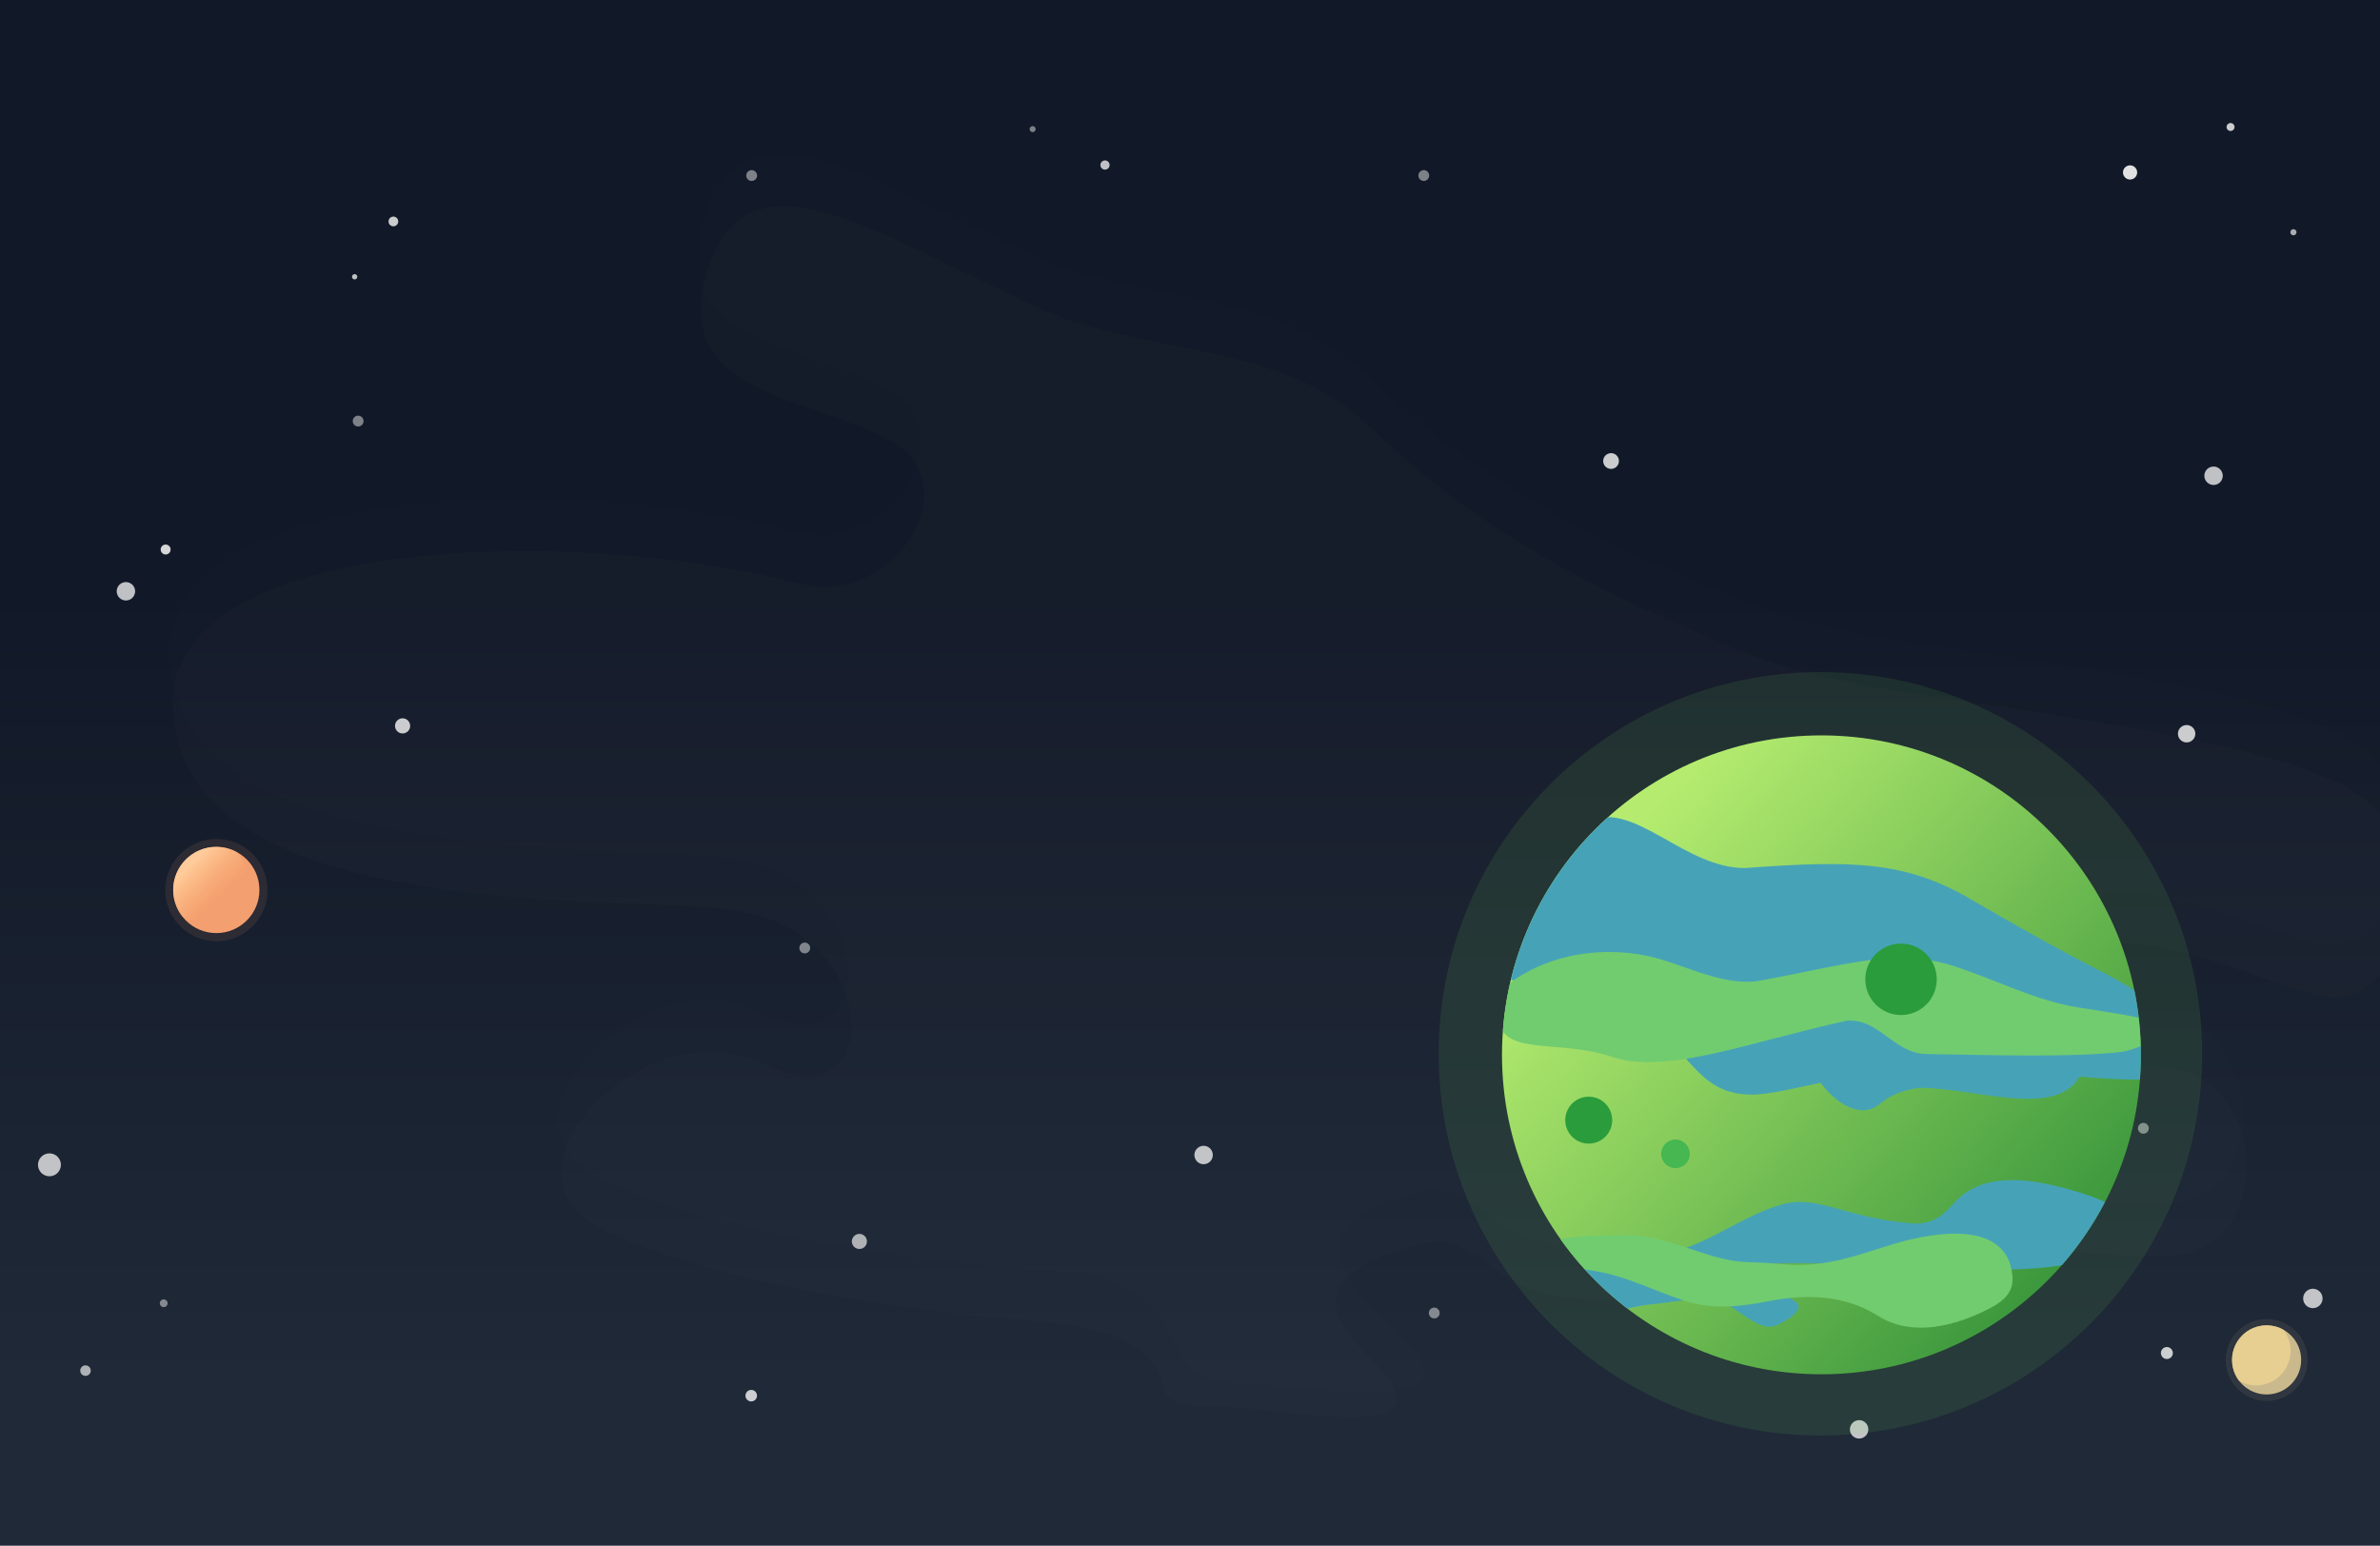
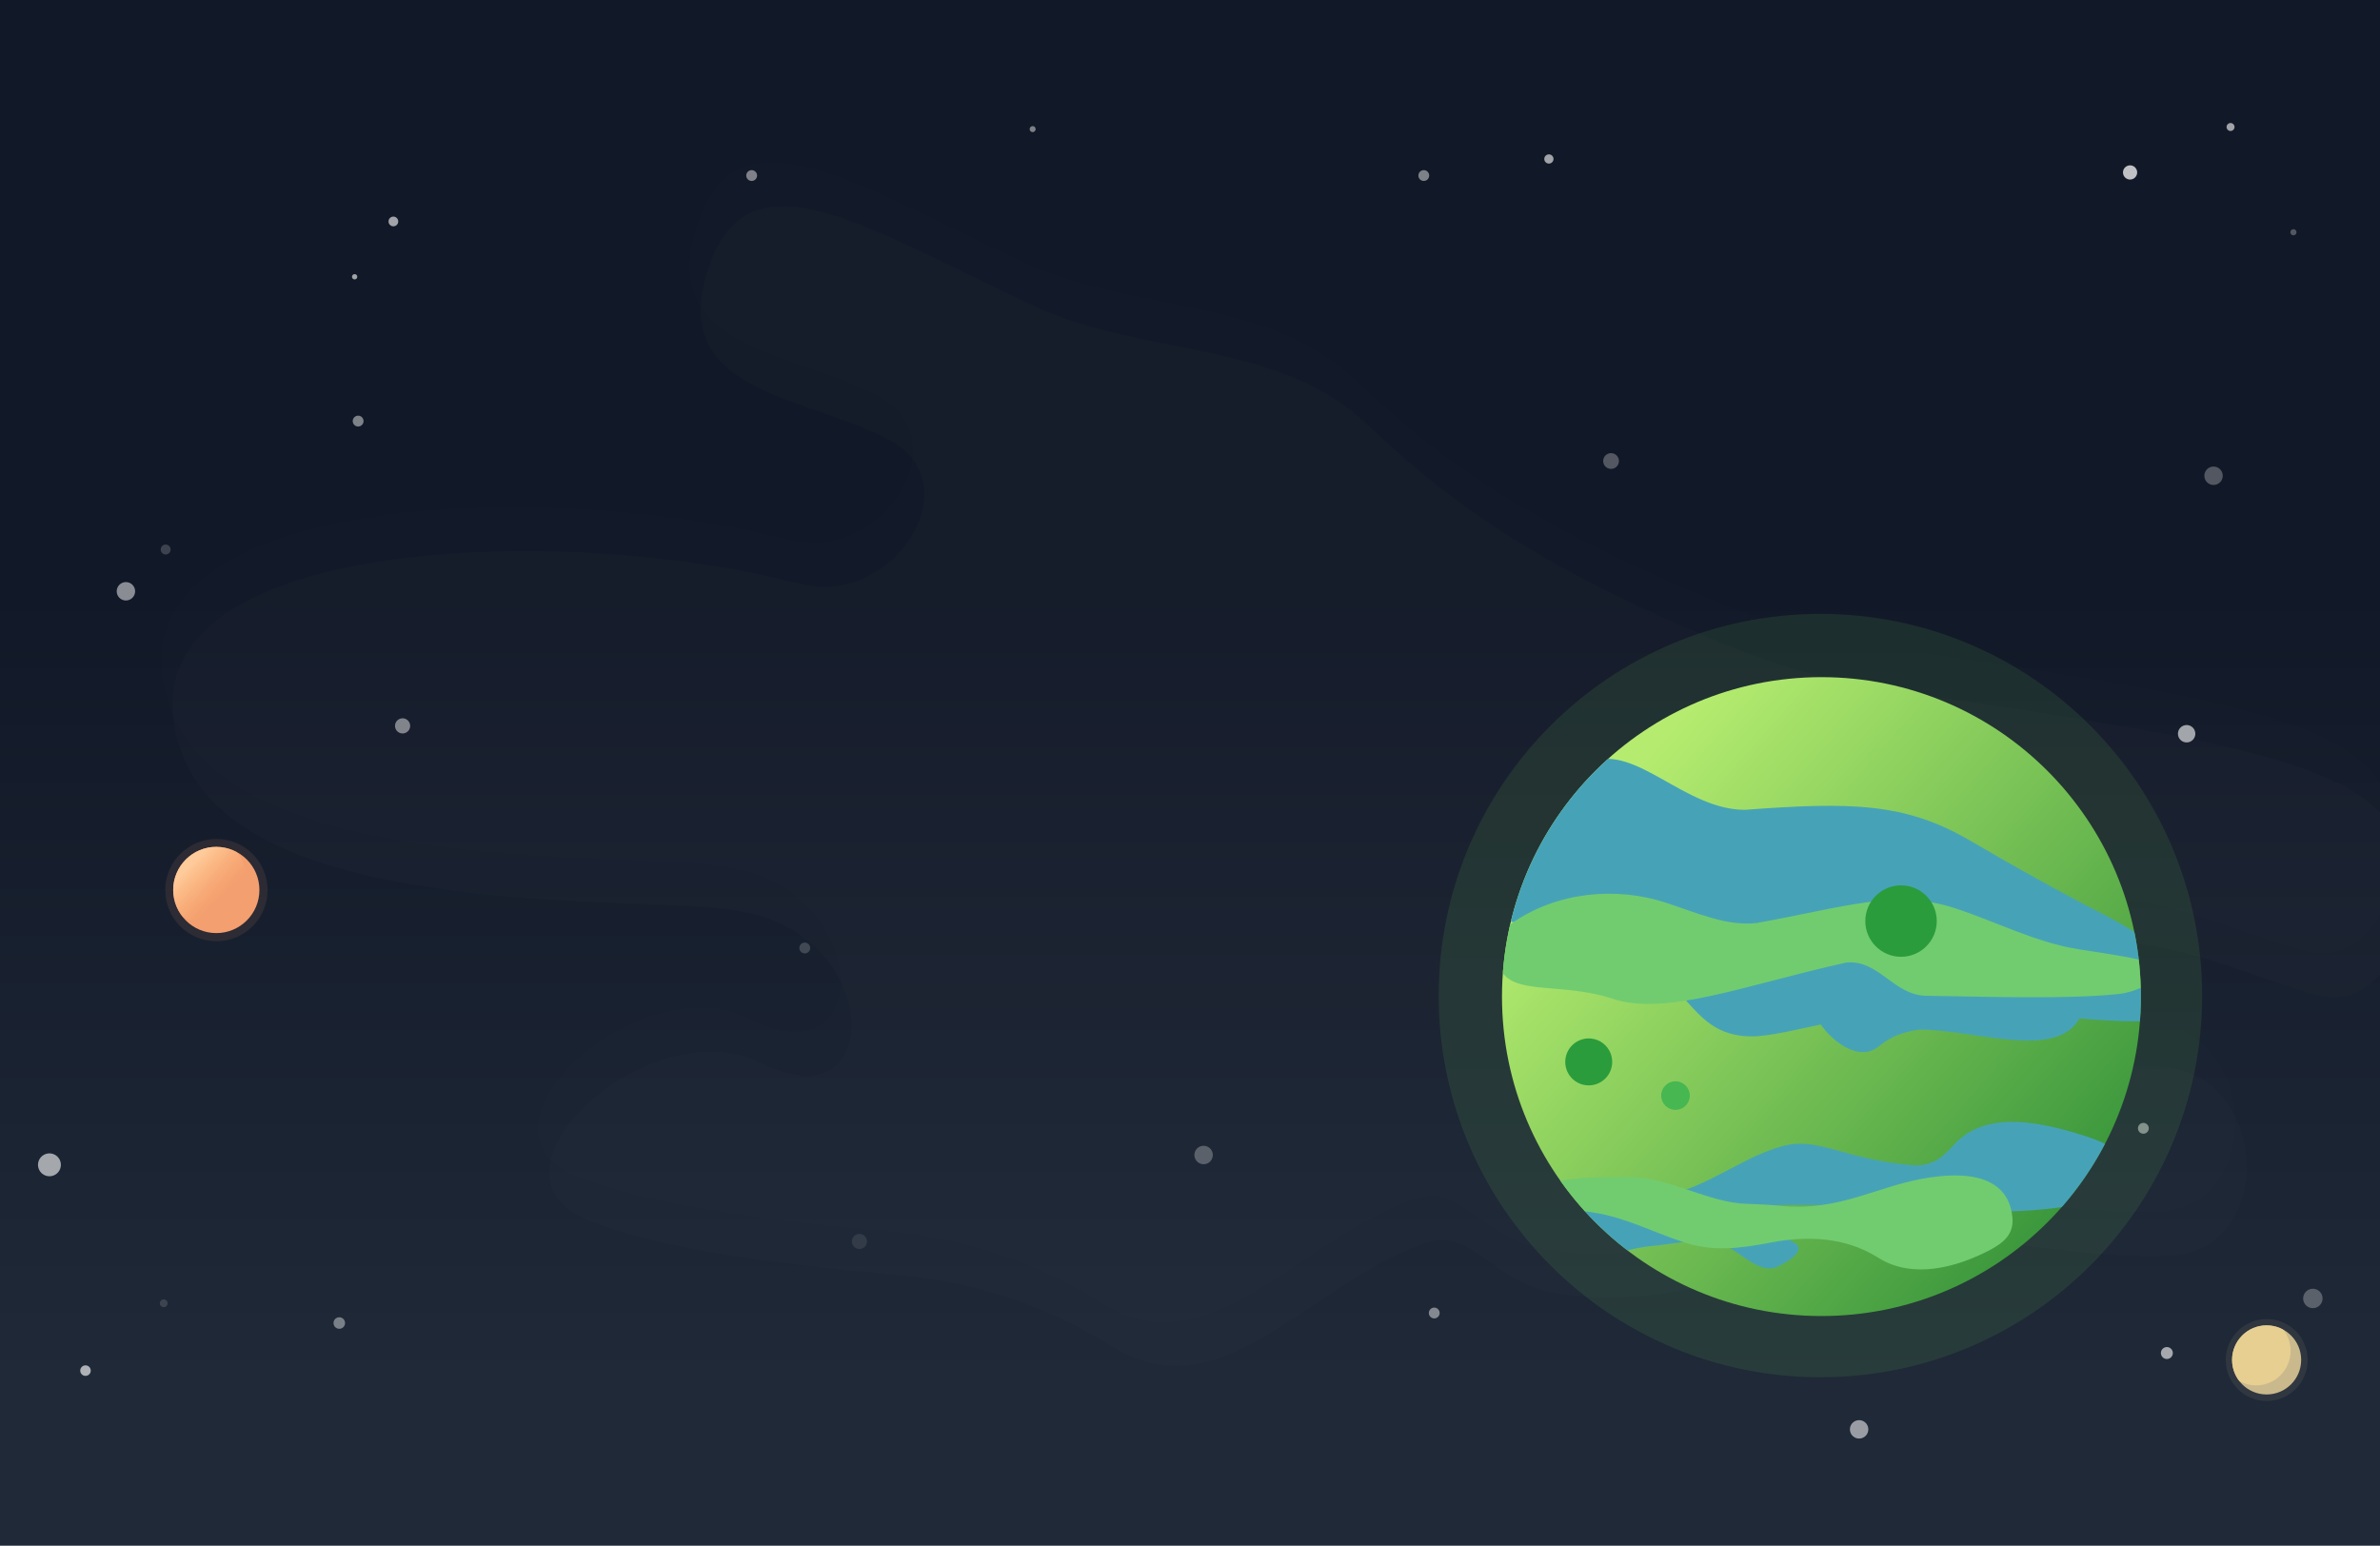
<svg xmlns="http://www.w3.org/2000/svg" width="1512" height="982" viewBox="0 0 1512 982" fill="none">
  <g clip-path="url(#clip0_803_141)">
    <rect width="1512" height="982" fill="url(#paint0_linear_803_141)" />
-     <path d="M1375.79 645.348C1439.61 654.056 1442.49 760.387 1378.21 764.59C1347.11 766.623 1306.8 761.266 1261.46 755.499C1168.35 743.656 1077.85 805.025 985.162 790.156C945.403 783.777 934.107 749.319 901.747 757.284C796.436 783.207 883.752 836.574 901.438 862.438C924.802 896.605 832.421 881.396 791.096 879.045C725.639 875.322 767.302 832.211 694.134 809.197C581.657 803.039 442.033 781.002 377.256 746.079C308.041 708.762 411.096 607.321 481.42 642.504V642.504C560.626 682.131 558.756 563.587 471.807 546.744C460.633 544.579 449.423 543.337 438.34 542.81C337.899 538.033 146.844 539.296 113.089 444.576V444.576C63.576 305.634 355.03 300.032 498.064 336.057C502.473 337.168 506.869 338.142 511.243 338.941C567.178 349.166 613.716 274.956 564.037 247.293C513.78 219.309 425.97 218.075 445.972 144.195C469.282 58.097 543.664 109.604 655.544 161.809C722.375 192.994 807.41 183.794 862.267 233.086C897.776 264.993 947.929 318.1 1103.34 380.357C1133.92 392.611 1166.41 400.607 1199 405.501C1403.43 436.203 1499.5 450.102 1521.46 500.33C1540.06 542.855 1516 610.319 1470.89 599.382C1440.29 591.964 1399.16 572.279 1360.1 567.255C1287.45 557.91 1278.14 648.793 1351.27 644.634C1359.41 644.171 1367.66 644.239 1375.79 645.348Z" fill="#C4C4C4" fill-opacity="0.01" />
-     <path d="M1377.89 678.253C1441.71 686.961 1444.59 793.292 1380.31 797.494C1349.21 799.528 1308.9 794.171 1263.56 788.404C1170.44 776.56 1079.95 837.93 987.262 823.061C947.502 816.682 936.206 782.224 903.846 790.189C798.931 816.014 873.76 859.691 884.535 879.621C904.219 916.032 809.811 892.973 768.422 893.355C745.599 893.567 741.416 888.86 739.553 881.669C729.09 841.272 675.131 841.373 633.605 837.266C536.025 827.614 432.501 807.636 379.356 778.983C310.14 741.667 413.195 640.226 483.52 675.409V675.409C562.726 715.035 560.856 596.492 473.907 579.649C462.732 577.484 451.523 576.242 440.44 575.715C339.999 570.938 148.943 572.201 115.189 477.481V477.481C65.676 338.538 357.129 332.937 500.163 368.962C504.573 370.073 508.969 371.046 513.343 371.846C569.278 382.071 615.816 307.861 566.136 280.198C515.88 252.214 428.069 250.98 448.071 177.099C471.381 91.002 545.763 142.509 657.643 194.714C724.475 225.899 809.51 216.699 864.366 265.991C899.875 297.898 950.029 351.004 1105.44 413.262C1136.02 425.516 1168.51 433.512 1201.1 438.406C1405.53 469.108 1501.6 483.007 1523.56 533.235C1542.16 575.76 1518.1 643.224 1472.99 632.287C1442.39 624.869 1401.26 605.184 1362.2 600.16C1289.55 590.814 1280.24 681.697 1353.37 677.538C1361.51 677.076 1369.76 677.143 1377.89 678.253Z" fill="#C4C4C4" fill-opacity="0.02" />
-     <circle cx="3.091" cy="3.091" r="3.091" transform="matrix(-0.0237398 0.999718 0.999718 0.0237398 246.898 137.531)" fill="#EBEBEB" fill-opacity="0.85" />
-     <circle cx="1.684" cy="1.684" r="1.684" transform="matrix(-0.0237398 0.999718 0.999718 0.0237398 223.652 174.112)" fill="#EBEBEB" fill-opacity="0.8" />
-     <circle cx="1.959" cy="1.959" r="1.959" transform="matrix(-0.0237398 0.999718 0.999718 0.0237398 1455.09 145.546)" fill="#EBEBEB" fill-opacity="0.7" />
+     <path d="M1370.79 650.348C1434.61 659.056 1437.49 765.387 1373.21 769.59C1342.11 771.623 1301.8 766.266 1256.46 760.499C1163.34 748.656 1072.08 810.551 979.801 793.361C939.495 785.853 927.98 750.501 896.745 762.284C893.878 763.366 891.175 764.45 888.627 765.537C816.617 796.251 766.145 868.778 699.567 827.595V827.595C653.752 799.255 610.253 786.057 556.581 781.427C478.965 774.732 406.247 764.057 365.105 746.621C292.704 715.937 406.094 612.321 476.418 647.504V647.504C555.624 687.131 553.754 568.587 466.805 551.744C455.631 549.579 444.422 548.337 433.339 547.81C332.897 543.033 141.842 544.296 108.088 449.576V449.576C58.574 310.634 350.028 305.032 493.062 341.057C497.472 342.168 501.867 343.142 506.241 343.941C562.176 354.166 608.714 279.956 559.035 252.293C508.778 224.309 420.968 223.075 440.97 149.195C464.28 63.097 538.662 114.604 650.542 166.809C717.373 197.994 802.408 188.794 857.265 238.086C892.774 269.993 942.927 323.1 1098.33 385.357C1128.92 397.611 1161.41 405.607 1194 410.501C1398.43 441.203 1494.49 455.102 1516.46 505.33C1535.06 547.855 1510.99 615.319 1465.89 604.382C1435.29 596.964 1394.16 577.279 1355.1 572.255C1282.45 562.91 1273.14 653.793 1346.27 649.634C1354.41 649.171 1362.66 649.239 1370.79 650.348Z" fill="#C4C4C4" fill-opacity="0.01" />
+     <path d="M1377.89 678.253C1441.71 686.961 1444.59 793.292 1380.31 797.494C1349.21 799.528 1308.9 794.171 1263.56 788.404C1170.44 776.56 1079.18 838.456 986.903 821.266C946.596 813.757 935.082 778.405 903.846 790.189C900.98 791.271 898.277 792.355 895.728 793.442C823.718 824.156 773.247 896.683 706.668 855.5V855.5C660.853 827.16 617.355 813.962 563.683 809.332C486.067 802.637 413.349 791.962 372.207 774.525C299.806 743.842 413.195 640.226 483.52 675.409V675.409C562.726 715.035 560.856 596.492 473.907 579.649C462.732 577.484 451.523 576.242 440.44 575.715C339.999 570.938 148.943 572.201 115.189 477.481V477.481C65.676 338.538 357.129 332.937 500.163 368.962C504.573 370.073 508.969 371.046 513.343 371.846C569.278 382.071 615.816 307.861 566.136 280.198C515.88 252.214 428.069 250.98 448.071 177.099C471.381 91.002 545.763 142.509 657.643 194.714C724.475 225.899 809.509 216.699 864.366 265.991C899.875 297.898 950.029 351.004 1105.44 413.262C1136.02 425.516 1168.51 433.512 1201.1 438.406C1405.53 469.108 1501.6 483.007 1523.56 533.235C1542.16 575.76 1518.1 643.224 1472.99 632.287C1442.39 624.869 1401.26 605.184 1362.2 600.16C1289.55 590.814 1280.24 681.697 1353.37 677.538C1361.51 677.076 1369.76 677.143 1377.89 678.253Z" fill="#C4C4C4" fill-opacity="0.02" />
+     <circle cx="3.091" cy="3.091" r="3.091" transform="matrix(-0.0237398 0.999718 0.999718 0.0237398 246.898 137.531)" fill="#EBEBEB" fill-opacity="0.66" />
+     <circle cx="1.684" cy="1.684" r="1.684" transform="matrix(-0.0237398 0.999718 0.999718 0.0237398 223.652 174.112)" fill="#EBEBEB" fill-opacity="0.66" />
+     <circle cx="1.959" cy="1.959" r="1.959" transform="matrix(-0.0237398 0.999718 0.999718 0.0237398 1455.09 145.546)" fill="#EBEBEB" fill-opacity="0.3" />
    <circle cx="477.526" cy="111.525" r="3.444" transform="rotate(91.3603 477.526 111.525)" fill="#EBEBEB" fill-opacity="0.5" />
    <circle cx="904.526" cy="111.525" r="3.444" transform="rotate(91.3603 904.526 111.525)" fill="#EBEBEB" fill-opacity="0.5" />
    <circle cx="227.524" cy="267.525" r="3.444" transform="rotate(91.3603 227.524 267.525)" fill="#EBEBEB" fill-opacity="0.5" />
-     <circle cx="5.856" cy="5.856" r="5.856" transform="matrix(-0.0237398 0.999718 0.999718 0.0237398 74.2773 369.657)" fill="#EBEBEB" fill-opacity="0.8" />
-     <circle cx="2.932" cy="2.932" r="2.932" transform="matrix(-0.0237398 0.999718 0.999718 0.0237398 699.139 101.846)" fill="#EBEBEB" fill-opacity="0.8" />
-     <circle cx="3.159" cy="3.159" r="3.159" transform="matrix(-0.0237398 0.999718 0.999718 0.0237398 102.15 345.885)" fill="#EBEBEB" fill-opacity="0.9" />
-     <circle cx="4.514" cy="4.514" r="4.514" transform="matrix(0.239272 0.970953 0.970953 -0.239272 1347.76 106.249)" fill="#EBEBEB" fill-opacity="0.95" />
-     <circle cx="5.531" cy="5.531" r="5.531" transform="matrix(0.239272 0.970953 0.970953 -0.239272 1382.46 462.104)" fill="#EBEBEB" fill-opacity="0.85" />
-     <circle cx="6.173" cy="6.173" r="6.173" transform="matrix(0.239272 0.970953 0.970953 -0.239272 1461.88 820.41)" fill="#EBEBEB" fill-opacity="0.8" />
-     <circle cx="2.532" cy="2.532" r="2.532" transform="matrix(0.239272 0.970953 0.970953 -0.239272 1413.99 78.835)" fill="#EBEBEB" fill-opacity="0.85" />
-     <circle cx="3.798" cy="3.798" r="3.798" transform="matrix(0.239272 0.970953 0.970953 -0.239272 1372 856.818)" fill="#EBEBEB" fill-opacity="0.85" />
-     <circle cx="4.797" cy="4.797" r="4.797" transform="matrix(0.239272 0.970953 0.970953 -0.239272 540.166 785.192)" fill="#EBEBEB" fill-opacity="0.7" />
+     <circle cx="5.856" cy="5.856" r="5.856" transform="matrix(-0.0237398 0.999718 0.999718 0.0237398 74.2773 369.657)" fill="#EBEBEB" fill-opacity="0.55" />
+     <circle cx="2.932" cy="2.932" r="2.932" transform="matrix(-0.0237398 0.999718 0.999718 0.0237398 981.139 98)" fill="#EBEBEB" fill-opacity="0.66" />
+     <circle cx="3.159" cy="3.159" r="3.159" transform="matrix(-0.0237398 0.999718 0.999718 0.0237398 102.15 345.885)" fill="#EBEBEB" fill-opacity="0.2" />
+     <circle cx="4.514" cy="4.514" r="4.514" transform="matrix(0.239272 0.970953 0.970953 -0.239272 1347.76 106.249)" fill="#EBEBEB" fill-opacity="0.8" />
+     <circle cx="5.531" cy="5.531" r="5.531" transform="matrix(0.239272 0.970953 0.970953 -0.239272 1382.46 462.104)" fill="#EBEBEB" fill-opacity="0.66" />
+     <circle cx="6.173" cy="6.173" r="6.173" transform="matrix(0.239272 0.970953 0.970953 -0.239272 1461.88 820.41)" fill="#EBEBEB" fill-opacity="0.3" />
+     <circle cx="2.532" cy="2.532" r="2.532" transform="matrix(0.239272 0.970953 0.970953 -0.239272 1413.99 78.835)" fill="#EBEBEB" fill-opacity="0.66" />
+     <circle cx="3.798" cy="3.798" r="3.798" transform="matrix(0.239272 0.970953 0.970953 -0.239272 1372 856.818)" fill="#EBEBEB" fill-opacity="0.66" />
+     <circle cx="4.797" cy="4.797" r="4.797" transform="matrix(0.239272 0.970953 0.970953 -0.239272 540.166 785.192)" fill="#EBEBEB" fill-opacity="0.1" />
    <circle cx="1361.67" cy="716.828" r="3.444" transform="rotate(76.1564 1361.67 716.828)" fill="#EBEBEB" fill-opacity="0.5" />
    <circle cx="911.167" cy="834.169" r="3.444" transform="rotate(76.1564 911.167 834.169)" fill="#EBEBEB" fill-opacity="0.5" />
-     <circle cx="5.856" cy="5.856" r="5.856" transform="matrix(0.239272 0.970953 0.970953 -0.239272 1174 903.802)" fill="#EBEBEB" fill-opacity="0.8" />
-     <circle cx="7.282" cy="7.282" r="7.282" transform="matrix(0.278654 0.960392 0.960392 -0.278654 22.3887 735.057)" fill="#EBEBEB" fill-opacity="0.8" />
-     <circle cx="4.821" cy="4.821" r="4.821" transform="matrix(0.278654 0.960392 0.960392 -0.278654 249.789 457.871)" fill="#EBEBEB" fill-opacity="0.85" />
-     <circle cx="5.013" cy="5.013" r="5.013" transform="matrix(0.278654 0.960392 0.960392 -0.278654 1017.28 289.476)" fill="#EBEBEB" fill-opacity="0.85" />
+     <circle cx="5.856" cy="5.856" r="5.856" transform="matrix(0.239272 0.970953 0.970953 -0.239272 1174 903.802)" fill="#EBEBEB" fill-opacity="0.6" />
+     <circle cx="7.282" cy="7.282" r="7.282" transform="matrix(0.278654 0.960392 0.960392 -0.278654 22.3887 735.057)" fill="#EBEBEB" fill-opacity="0.66" />
+     <circle cx="4.821" cy="4.821" r="4.821" transform="matrix(0.278654 0.960392 0.960392 -0.278654 249.789 457.871)" fill="#EBEBEB" fill-opacity="0.5" />
+     <circle cx="5.013" cy="5.013" r="5.013" transform="matrix(0.278654 0.960392 0.960392 -0.278654 1017.28 289.476)" fill="#EBEBEB" fill-opacity="0.3" />
    <circle cx="3.352" cy="3.352" r="3.352" transform="matrix(0.278654 0.960392 0.960392 -0.278654 50.1621 868.487)" fill="#EBEBEB" fill-opacity="0.7" />
-     <circle cx="511.267" cy="602.268" r="3.444" transform="rotate(73.8201 511.267 602.268)" fill="#EBEBEB" fill-opacity="0.5" />
-     <circle cx="103.996" cy="827.978" r="2.475" transform="rotate(73.8201 103.996 827.978)" fill="#EBEBEB" fill-opacity="0.5" />
-     <circle cx="5.856" cy="5.856" r="5.856" transform="matrix(0.278654 0.960392 0.960392 -0.278654 757.389 729.798)" fill="#EBEBEB" fill-opacity="0.8" />
-     <circle cx="5.856" cy="5.856" r="5.856" transform="matrix(0.278654 0.960392 0.960392 -0.278654 1399 298.263)" fill="#EBEBEB" fill-opacity="0.8" />
-     <circle cx="3.669" cy="3.669" r="3.669" transform="matrix(0.278654 0.960392 0.960392 -0.278654 472.705 884.192)" fill="#EBEBEB" fill-opacity="0.85" />
+     <circle cx="511.267" cy="602.268" r="3.444" transform="rotate(73.8201 511.267 602.268)" fill="#EBEBEB" fill-opacity="0.2" />
+     <circle cx="103.996" cy="827.978" r="2.475" transform="rotate(73.8201 103.996 827.978)" fill="#EBEBEB" fill-opacity="0.15" />
+     <circle cx="5.856" cy="5.856" r="5.856" transform="matrix(0.278654 0.960392 0.960392 -0.278654 757.389 729.798)" fill="#EBEBEB" fill-opacity="0.3" />
+     <circle cx="5.856" cy="5.856" r="5.856" transform="matrix(0.278654 0.960392 0.960392 -0.278654 1399 298.263)" fill="#EBEBEB" fill-opacity="0.3" />
+     <circle cx="3.669" cy="3.669" r="3.669" transform="matrix(0.278654 0.960392 0.960392 -0.278654 211 838.044)" fill="#EBEBEB" fill-opacity="0.45" />
    <circle cx="656.042" cy="82.029" r="1.907" transform="rotate(76.1564 656.042 82.0288)" fill="#EBEBEB" fill-opacity="0.5" />
    <circle cx="137.5" cy="565.5" r="32.5" fill="#F49F6F" fill-opacity="0.1" />
    <circle cx="137.416" cy="565.416" r="27.39" fill="#F49F6F" />
    <mask id="mask0_803_141" style="mask-type:alpha" maskUnits="userSpaceOnUse" x="110" y="538" width="55" height="55">
      <circle cx="137.416" cy="565.416" r="27.39" fill="#CB7373" />
    </mask>
    <g mask="url(#mask0_803_141)">
      <circle cx="129.039" cy="558.213" r="27.39" fill="url(#paint1_linear_803_141)" />
    </g>
    <circle cx="1440.04" cy="864.04" r="26.04" fill="#CAB98C" fill-opacity="0.1" />
    <circle cx="1439.97" cy="863.973" r="21.946" fill="#CAB98C" />
    <mask id="mask1_803_141" style="mask-type:alpha" maskUnits="userSpaceOnUse" x="1418" y="842" width="44" height="44">
      <circle cx="1439.97" cy="863.973" r="21.946" fill="#CB7373" />
    </mask>
    <g mask="url(#mask1_803_141)">
      <circle cx="1433.26" cy="858.201" r="21.946" fill="#E7CF92" />
    </g>
-     <circle cx="1156.5" cy="669.5" r="242.5" fill="#7FEA5A" fill-opacity="0.1" />
-     <circle cx="1157.15" cy="670.149" r="202.948" fill="url(#paint2_linear_803_141)" />
-     <mask id="mask2_803_141" style="mask-type:alpha" maskUnits="userSpaceOnUse" x="954" y="467" width="407" height="407">
-       <circle cx="1157.15" cy="670.149" r="202.948" fill="#CF6050" />
+     <circle cx="1156.5" cy="632.5" r="242.5" fill="#7FEA5A" fill-opacity="0.1" />
+     <circle cx="1157.15" cy="633.149" r="202.948" fill="url(#paint2_linear_803_141)" />
+     <mask id="mask2_803_141" style="mask-type:alpha" maskUnits="userSpaceOnUse" x="954" y="430" width="407" height="407">
+       <circle cx="1157.15" cy="633.149" r="202.948" fill="#CF6050" />
    </mask>
    <g mask="url(#mask2_803_141)">
-       <path d="M1193.17 702.098C1175.53 715.821 1145.92 683.859 1147.55 661.57C1147.9 656.906 1150.59 652.401 1154.81 648.068C1157.61 645.194 1160.78 640.038 1163.83 642.644V642.644C1175.57 652.665 1177.53 671.747 1192.91 672.956C1198.81 673.42 1204.96 672.617 1209.92 672.009C1214.3 671.471 1218.72 670.941 1223.08 670.301C1225.17 669.993 1226.99 669.786 1228.59 669.662C1261.22 667.115 1321.23 637.021 1324.5 669.593C1324.55 670.151 1324.58 670.761 1324.58 671.425C1324.58 673.775 1324.28 675.884 1323.71 677.789C1313.04 713.639 1257.05 691.117 1219.65 691.117V691.117C1204.45 692.997 1197.68 698.591 1193.17 702.098Z" fill="#46A3B7" />
-       <path d="M1090.32 793.458C1108.09 785.917 1120.32 815.912 1137.38 824.949C1142.99 827.923 1144.31 830.138 1140.44 834.414C1137.73 837.408 1133.45 839.534 1129.88 841.415V841.415C1116.14 848.649 1102.06 826.291 1086.57 825.133C1080.72 824.695 1074.63 825.489 1069.72 826.092C1065.34 826.629 1060.92 827.159 1056.56 827.8C1054.46 828.108 1052.65 828.314 1051.05 828.439C1018.42 830.985 958.406 861.079 955.141 828.508C955.085 827.95 955.057 827.34 955.057 826.676C955.057 824.326 955.361 822.217 955.928 820.312C966.6 784.462 1022.58 806.984 1059.99 806.984V806.984C1080.07 804.499 1085.45 795.524 1090.32 793.458Z" fill="#46A3B7" />
-       <path d="M1251.38 570.94C1279.42 587.319 1307.88 603.348 1336.78 618.157C1380.44 640.526 1407.14 669.143 1380.2 682.465C1363.81 690.567 1308.22 682.465 1240.79 675.981C1185.55 677.099 1135.56 695.432 1113.06 695.432C1076.03 695.432 1074.28 663.794 1038.75 645.448C1024.28 637.979 1008.43 633.174 992.626 629.279C961.857 621.698 934.748 623.094 934.748 599.47C934.748 566.991 964.73 538.28 1010.61 520.917C1039.6 509.948 1070.39 551.489 1108.52 551.489C1175.85 546.501 1210.19 546.885 1251.38 570.94Z" fill="#46A3B7" />
-       <path d="M1132.23 765.182C1110.32 771.256 1091.5 785.746 1070.01 793.153C1045.74 801.517 1022.55 810.666 1013.11 818.691C1004.5 826.013 1020.23 834.303 1030.61 829.827C1033.93 828.398 1037.28 826.449 1040.75 824.191C1078.69 799.532 1127.19 802.633 1172.44 802.633V802.633C1212.2 807.182 1217.26 805.528 1250.37 806.503C1280.08 807.378 1310.92 806.162 1339.28 797.304C1347.21 794.829 1352.32 790.964 1352.32 782.384C1352.32 768.836 1337.34 762.374 1318.44 756.793C1291.82 748.93 1260.62 743.498 1241.75 763.861C1235.12 771.014 1229.26 777.394 1216.75 777.394C1171.8 774.065 1155.36 758.768 1132.23 765.182Z" fill="#46A3B7" />
-       <path d="M1242.02 614.018C1268.42 622.653 1293.45 635.865 1320.9 640.143C1340.65 643.221 1357.63 645.677 1367.45 648.937C1382.2 653.829 1361.65 666.789 1346.21 668.462C1314.81 671.86 1265.93 670.302 1223.67 669.633C1203 669.306 1193.46 646.402 1172.89 648.53V648.53C1109.11 662.594 1058.59 682.958 1023.99 671.402C989.379 659.846 954.313 671.617 951.718 646.542C950.468 634.458 953.967 627.942 961.437 622.861C989.485 603.785 1026.65 599.967 1058.85 610.659C1079.44 617.498 1096.94 625.385 1115.86 623.427C1172.5 613.293 1204 601.585 1242.02 614.018Z" fill="#71CC6F" />
-       <path d="M1069.7 826.234C1050.74 820.033 1032.77 810.546 1013.06 807.474C998.603 805.221 986.216 803.432 979.225 801.023C968.943 797.48 983.583 788.165 994.348 786.62C1006.1 784.934 1020.1 784.728 1035.97 784.82C1060.35 784.961 1085.29 801.063 1109.66 801.82V801.82C1116.9 802.045 1122.96 802.293 1130.16 803.029C1169.61 807.061 1192.61 789.925 1226.28 785.026C1262.9 779.696 1276.6 792.164 1278.47 810.171C1279.54 820.582 1273.52 826.345 1263.66 831.422C1242 842.573 1215.62 849.182 1194.6 836.878C1193.74 836.372 1192.88 835.857 1192.03 835.335C1172.02 823.084 1148.37 821.9 1125.33 826.346C1104.3 830.404 1088.06 832.237 1069.7 826.234Z" fill="#71CC6F" />
-       <circle cx="1009.31" cy="711.646" r="14.913" fill="#2A9C3C" />
-       <circle cx="1207.72" cy="622.167" r="22.694" fill="#2A9C3C" />
-       <circle cx="1064.43" cy="733.043" r="9.078" fill="#46B751" />
+       <path d="M1193.17 665.098C1175.53 678.821 1145.92 646.859 1147.55 624.57C1147.9 619.906 1150.59 615.401 1154.81 611.068C1157.61 608.194 1160.78 603.038 1163.83 605.644V605.644C1175.57 615.665 1177.53 634.747 1192.91 635.956C1198.81 636.42 1204.96 635.617 1209.92 635.009C1214.3 634.471 1218.72 633.941 1223.08 633.301C1225.17 632.993 1226.99 632.786 1228.59 632.662C1261.22 630.115 1321.23 600.021 1324.5 632.593C1324.55 633.151 1324.58 633.761 1324.58 634.425C1324.58 636.775 1324.28 638.884 1323.71 640.789C1313.04 676.639 1257.05 654.117 1219.65 654.117V654.117C1204.45 655.997 1197.68 661.591 1193.17 665.098Z" fill="#46A3B7" />
+       <path d="M1090.32 756.458C1108.09 748.917 1120.32 778.912 1137.38 787.949C1142.99 790.923 1144.31 793.138 1140.44 797.414C1137.73 800.408 1133.45 802.534 1129.88 804.415V804.415C1116.14 811.649 1102.06 789.291 1086.57 788.133C1080.72 787.695 1074.63 788.489 1069.72 789.092C1065.34 789.629 1060.92 790.159 1056.56 790.8C1054.46 791.108 1052.65 791.314 1051.05 791.439C1018.42 793.985 958.406 824.079 955.141 791.508C955.085 790.95 955.057 790.34 955.057 789.676C955.057 787.326 955.361 785.217 955.928 783.312C966.6 747.462 1022.58 769.984 1059.99 769.984V769.984C1080.07 767.499 1085.45 758.524 1090.32 756.458Z" fill="#46A3B7" />
+       <path d="M1251.38 533.94C1279.42 550.319 1307.88 566.348 1336.78 581.157C1380.44 603.526 1407.14 632.143 1380.2 645.465C1363.81 653.567 1308.22 645.465 1240.79 638.981C1185.55 640.099 1135.56 658.432 1113.06 658.432C1076.03 658.432 1074.28 626.794 1038.75 608.448C1024.28 600.979 1008.43 596.174 992.626 592.279C961.857 584.698 934.748 586.094 934.748 562.47C934.748 529.991 964.73 501.28 1010.61 483.917C1039.6 472.948 1070.39 514.489 1108.52 514.489C1175.85 509.501 1210.19 509.885 1251.38 533.94Z" fill="#46A3B7" />
+       <path d="M1132.23 728.182C1110.32 734.256 1091.5 748.746 1070.01 756.153C1045.74 764.517 1022.55 773.666 1013.11 781.691C1004.5 789.013 1020.23 797.303 1030.61 792.827C1033.93 791.398 1037.28 789.449 1040.75 787.191C1078.69 762.532 1127.19 765.633 1172.44 765.633V765.633C1212.2 770.182 1217.26 768.528 1250.37 769.503C1280.08 770.378 1310.92 769.162 1339.28 760.304C1347.21 757.829 1352.32 753.964 1352.32 745.384C1352.32 731.836 1337.34 725.374 1318.44 719.793C1291.82 711.93 1260.62 706.498 1241.75 726.861C1235.12 734.014 1229.26 740.394 1216.75 740.394C1171.8 737.065 1155.36 721.768 1132.23 728.182Z" fill="#46A3B7" />
+       <path d="M1242.02 577.018C1268.42 585.653 1293.45 598.865 1320.9 603.143C1340.65 606.221 1357.63 608.677 1367.45 611.937C1382.2 616.829 1361.65 629.789 1346.21 631.462C1314.81 634.86 1265.93 633.302 1223.67 632.633C1203 632.306 1193.46 609.402 1172.89 611.53V611.53C1109.11 625.594 1058.59 645.958 1023.99 634.402C989.379 622.846 954.313 634.617 951.718 609.542C950.468 597.458 953.967 590.942 961.437 585.861C989.485 566.785 1026.65 562.967 1058.85 573.659C1079.44 580.498 1096.94 588.385 1115.86 586.427C1172.5 576.293 1204 564.585 1242.02 577.018Z" fill="#71CC6F" />
+       <path d="M1069.7 789.234C1050.74 783.033 1032.77 773.546 1013.06 770.474C998.603 768.221 986.216 766.432 979.225 764.023C968.943 760.48 983.583 751.165 994.348 749.62C1006.1 747.934 1020.1 747.728 1035.97 747.82C1060.35 747.961 1085.29 764.063 1109.66 764.82V764.82C1116.9 765.045 1122.96 765.293 1130.16 766.029C1169.61 770.061 1192.61 752.925 1226.28 748.026C1262.9 742.696 1276.6 755.164 1278.47 773.171C1279.54 783.582 1273.52 789.345 1263.66 794.422C1242 805.573 1215.62 812.182 1194.6 799.878C1193.74 799.372 1192.88 798.857 1192.03 798.335C1172.02 786.084 1148.37 784.9 1125.33 789.346C1104.3 793.404 1088.06 795.237 1069.7 789.234Z" fill="#71CC6F" />
+       <circle cx="1009.31" cy="674.646" r="14.913" fill="#2A9C3C" />
+       <circle cx="1207.72" cy="585.167" r="22.694" fill="#2A9C3C" />
+       <circle cx="1064.43" cy="696.043" r="9.078" fill="#46B751" />
    </g>
  </g>
  <defs>
    <linearGradient id="paint0_linear_803_141" x1="731.5" y1="879" x2="731.5" y2="370" gradientUnits="userSpaceOnUse">
      <stop stop-color="#1F2937" />
      <stop offset="1" stop-color="#111827" />
    </linearGradient>
    <linearGradient id="paint1_linear_803_141" x1="121.616" y1="549.128" x2="141.164" y2="568.799" gradientUnits="userSpaceOnUse">
      <stop stop-color="#FFCB9A" />
      <stop offset="1" stop-color="#FCB87A" stop-opacity="0" />
    </linearGradient>
-     <linearGradient id="paint2_linear_803_141" x1="1008.02" y1="559.922" x2="1360.1" y2="873.097" gradientUnits="userSpaceOnUse">
+     <linearGradient id="paint2_linear_803_141" x1="1008.02" y1="522.922" x2="1360.1" y2="836.097" gradientUnits="userSpaceOnUse">
      <stop stop-color="#B5EC6F" />
      <stop offset="1" stop-color="#228632" />
    </linearGradient>
    <clipPath id="clip0_803_141">
      <rect width="1512" height="982" fill="white" />
    </clipPath>
  </defs>
</svg>
